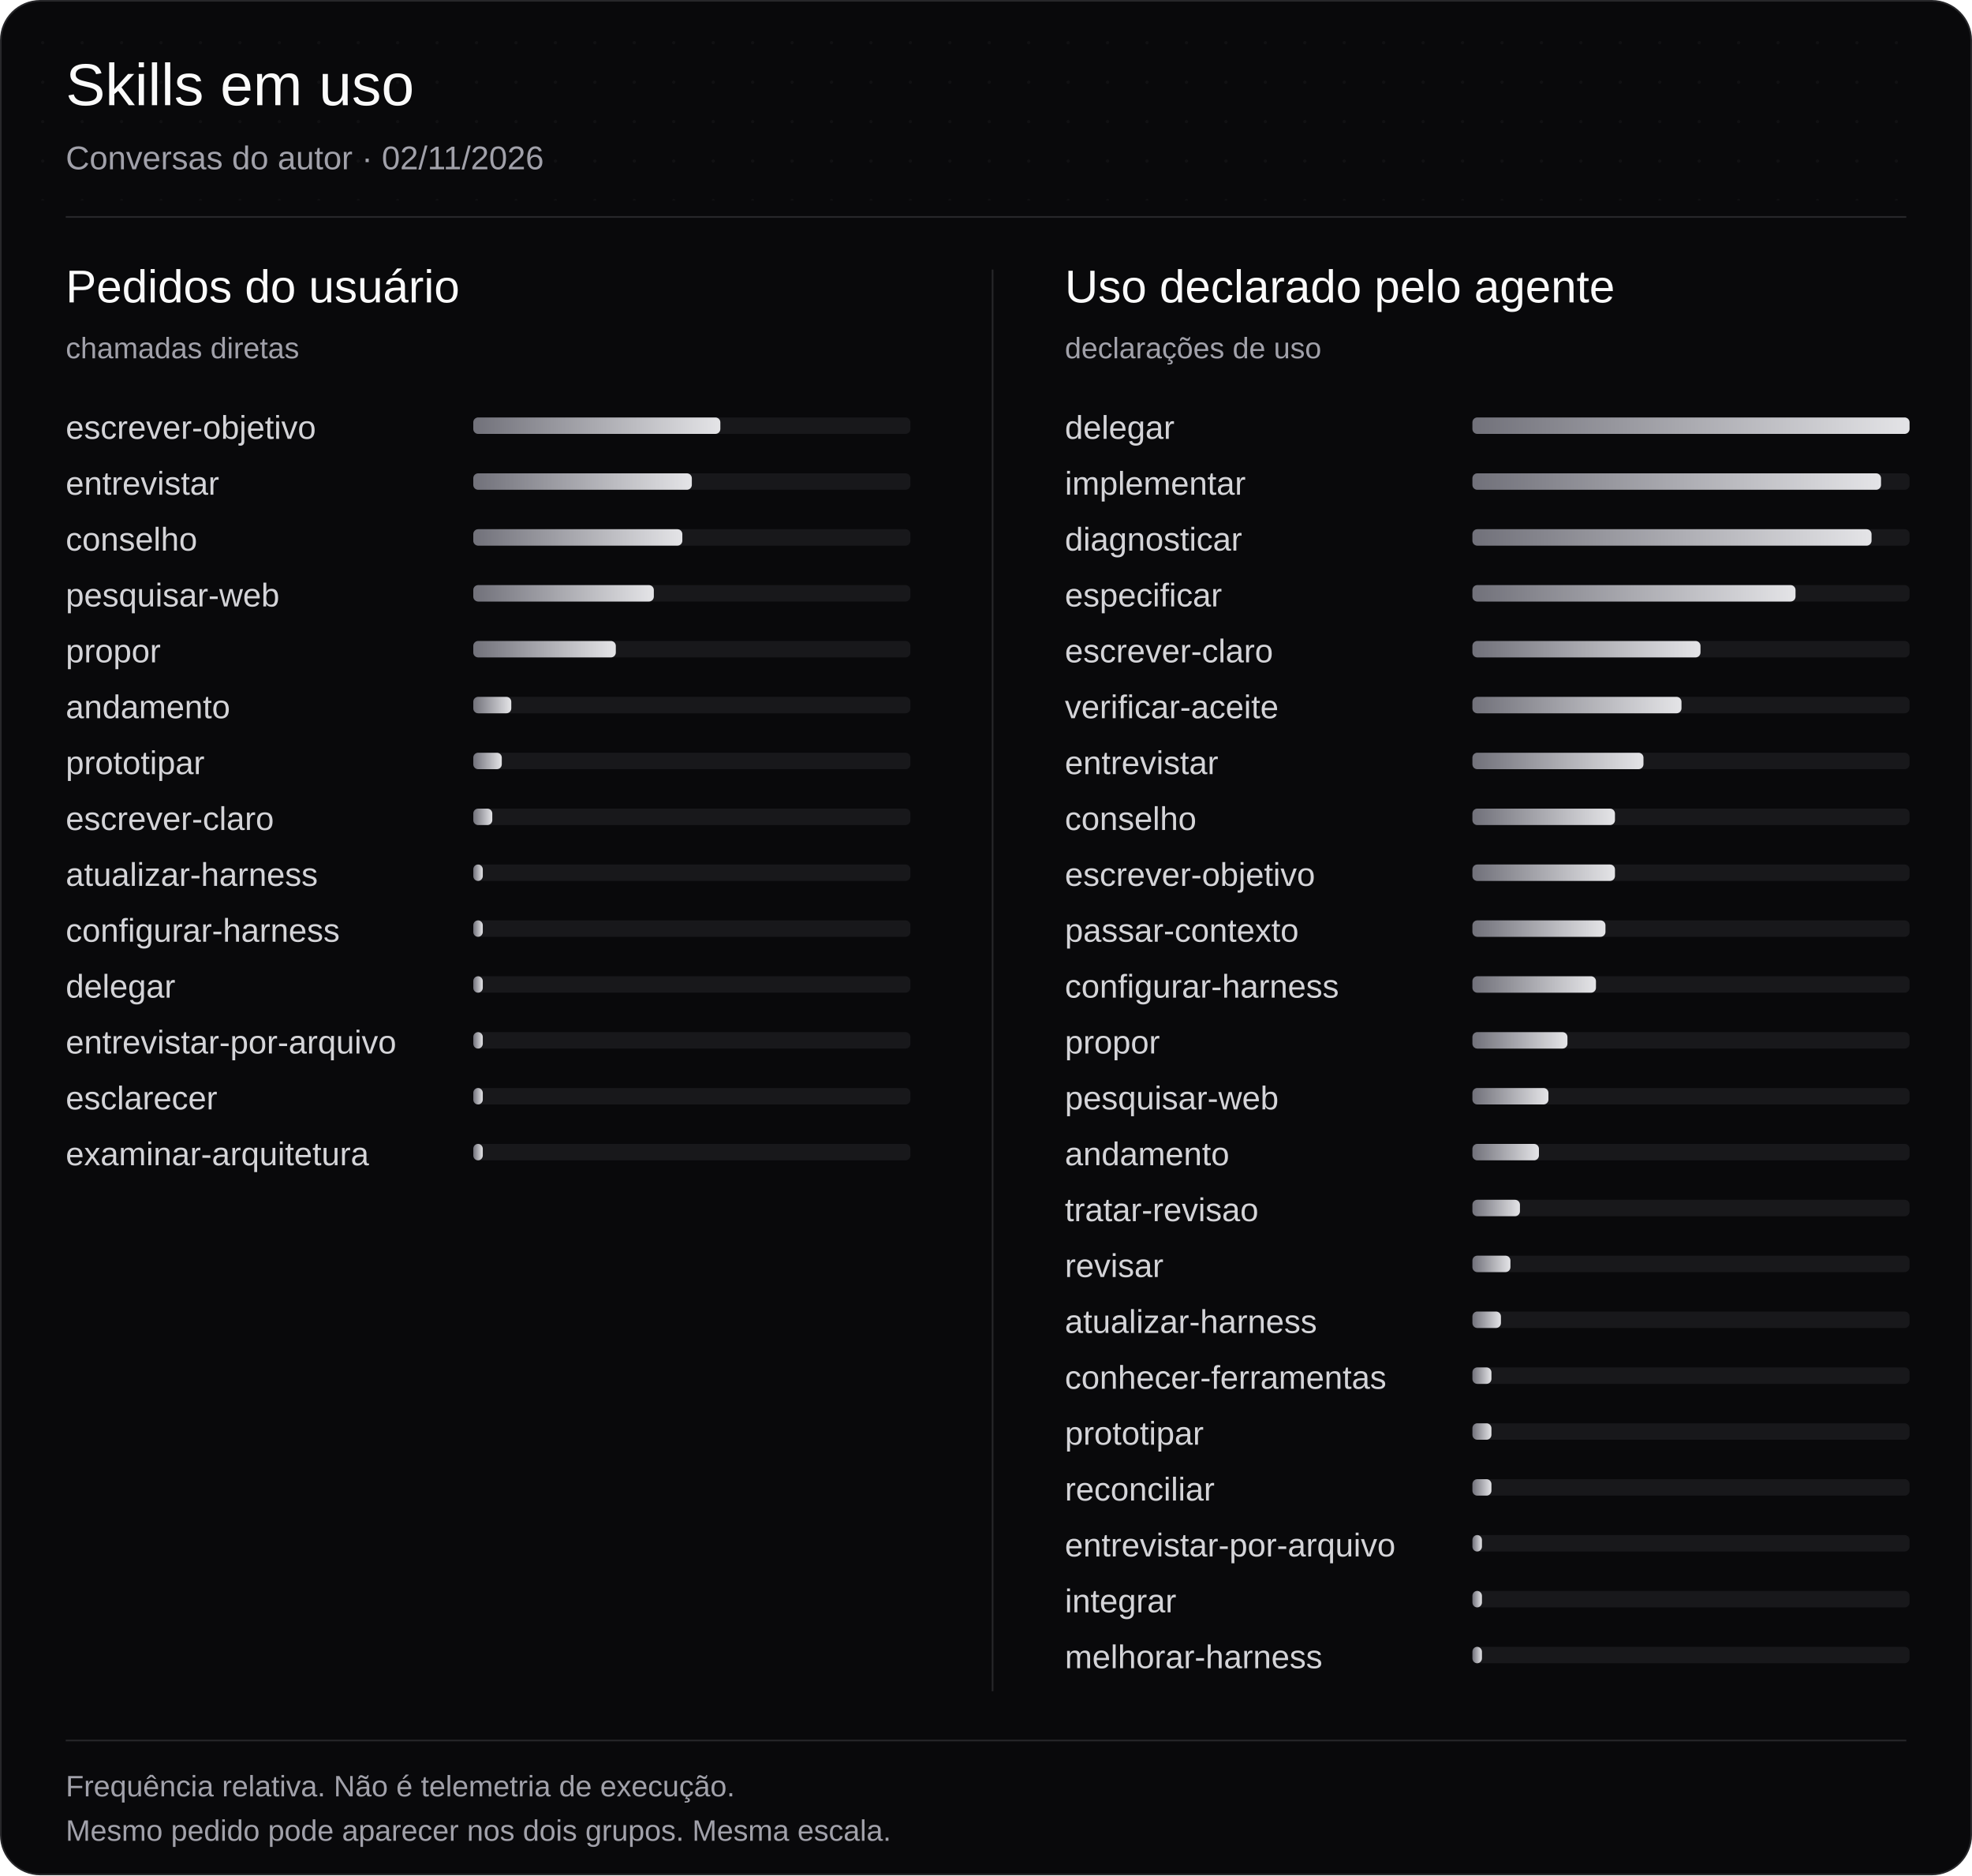
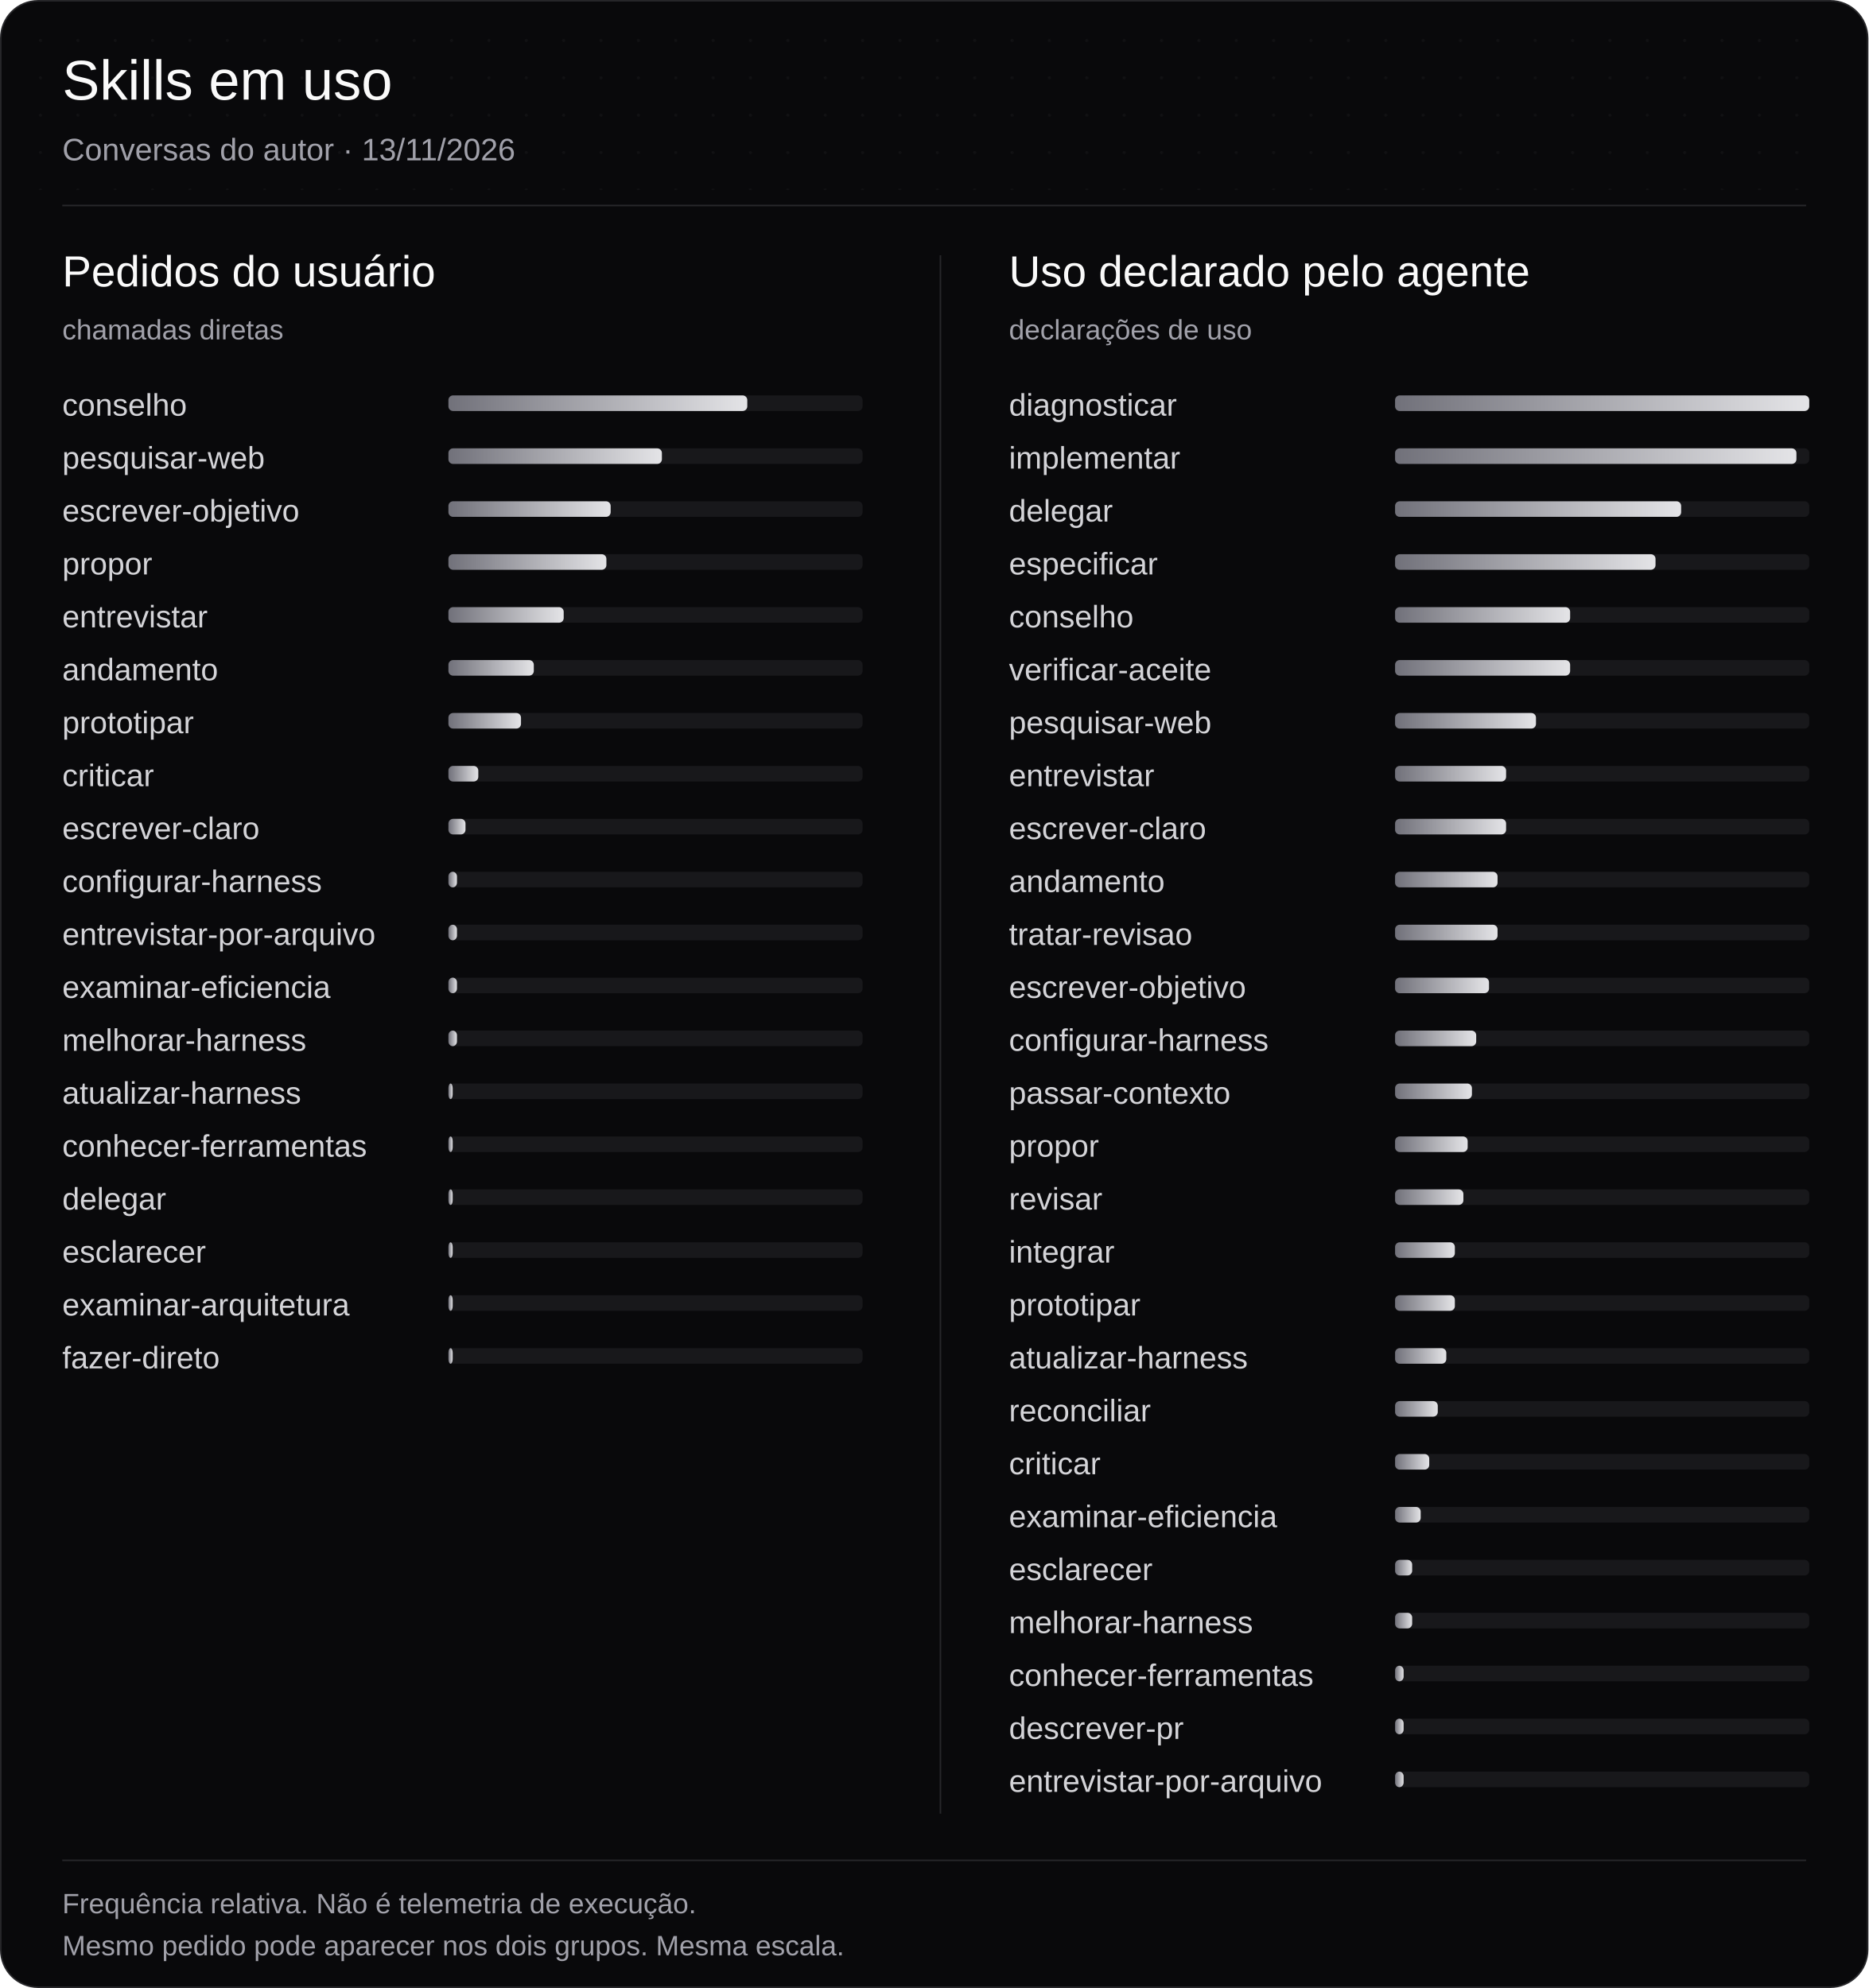
- <svg xmlns="http://www.w3.org/2000/svg" width="1200" height="1141" viewBox="0 0 1200 1141" role="img" aria-labelledby="title desc">
+ <svg xmlns="http://www.w3.org/2000/svg" width="1200" height="1277" viewBox="0 0 1200 1277" role="img" aria-labelledby="title desc">
  <defs>
    <linearGradient id="bar">
      <stop stop-color="#71717a" />
      <stop offset="1" stop-color="#e4e4e7" />
    </linearGradient>
    <pattern id="dots" width="24" height="24" patternUnits="userSpaceOnUse">
      <circle cx="2" cy="2" r="1" fill="#fafafa" fill-opacity="0.035" />
    </pattern>
  </defs>
  <style>text { font-family: ui-sans-serif, system-ui, -apple-system, "Segoe UI", Arial, sans-serif; font-variant-numeric: tabular-nums; }</style>
-   <rect x="0.5" y="0.5" width="1199" height="1140" rx="24" fill="#09090b" stroke="#27272a" />
+   <rect x="0.5" y="0.5" width="1199" height="1276" rx="24" fill="#09090b" stroke="#27272a" />
  <rect x="24" y="16" width="1152" height="106" fill="url(#dots)" />
  <text x="40" y="64" font-size="36" fill="#fafafa" text-anchor="start" font-weight="500">Skills em uso</text>
-   <text x="40" y="103" font-size="20" fill="#a1a1aa" text-anchor="start" font-weight="400">Conversas do autor · 02/11/2026</text>
+   <text x="40" y="103" font-size="20" fill="#a1a1aa" text-anchor="start" font-weight="400">Conversas do autor · 13/11/2026</text>
  <path d="M40 132 H1160" stroke="#27272a" />
-   <path d="M604 164 V1029" stroke="#27272a" />
+   <path d="M604 164 V1165" stroke="#27272a" />
  <text x="40" y="184" font-size="28" fill="#fafafa" text-anchor="start" font-weight="500">Pedidos do usuário</text>
  <text x="40" y="218" font-size="18" fill="#a1a1aa" text-anchor="start" font-weight="400">chamadas diretas</text>
-   <text x="40" y="267" font-size="20" fill="#d4d4d8" text-anchor="start" font-weight="400">escrever-objetivo</text>
+   <text x="40" y="267" font-size="20" fill="#d4d4d8" text-anchor="start" font-weight="400">conselho</text>
  <rect x="288" y="254" width="266" height="10" rx="3" fill="#18181b" />
-   <rect x="288" y="254" width="150.348" height="10" rx="3" fill="url(#bar)" />
-   <text x="40" y="301" font-size="20" fill="#d4d4d8" text-anchor="start" font-weight="400">entrevistar</text>
+   <rect x="288" y="254" width="191.959" height="10" rx="3" fill="url(#bar)" />
+   <text x="40" y="301" font-size="20" fill="#d4d4d8" text-anchor="start" font-weight="400">pesquisar-web</text>
  <rect x="288" y="288" width="266" height="10" rx="3" fill="#18181b" />
-   <rect x="288" y="288" width="133.000" height="10" rx="3" fill="url(#bar)" />
-   <text x="40" y="335" font-size="20" fill="#d4d4d8" text-anchor="start" font-weight="400">conselho</text>
+   <rect x="288" y="288" width="137.113" height="10" rx="3" fill="url(#bar)" />
+   <text x="40" y="335" font-size="20" fill="#d4d4d8" text-anchor="start" font-weight="400">escrever-objetivo</text>
  <rect x="288" y="322" width="266" height="10" rx="3" fill="#18181b" />
-   <rect x="288" y="322" width="127.217" height="10" rx="3" fill="url(#bar)" />
-   <text x="40" y="369" font-size="20" fill="#d4d4d8" text-anchor="start" font-weight="400">pesquisar-web</text>
+   <rect x="288" y="322" width="104.206" height="10" rx="3" fill="url(#bar)" />
+   <text x="40" y="369" font-size="20" fill="#d4d4d8" text-anchor="start" font-weight="400">propor</text>
  <rect x="288" y="356" width="266" height="10" rx="3" fill="#18181b" />
-   <rect x="288" y="356" width="109.870" height="10" rx="3" fill="url(#bar)" />
-   <text x="40" y="403" font-size="20" fill="#d4d4d8" text-anchor="start" font-weight="400">propor</text>
+   <rect x="288" y="356" width="101.464" height="10" rx="3" fill="url(#bar)" />
+   <text x="40" y="403" font-size="20" fill="#d4d4d8" text-anchor="start" font-weight="400">entrevistar</text>
  <rect x="288" y="390" width="266" height="10" rx="3" fill="#18181b" />
-   <rect x="288" y="390" width="86.739" height="10" rx="3" fill="url(#bar)" />
+   <rect x="288" y="390" width="74.041" height="10" rx="3" fill="url(#bar)" />
  <text x="40" y="437" font-size="20" fill="#d4d4d8" text-anchor="start" font-weight="400">andamento</text>
  <rect x="288" y="424" width="266" height="10" rx="3" fill="#18181b" />
-   <rect x="288" y="424" width="23.130" height="10" rx="3" fill="url(#bar)" />
+   <rect x="288" y="424" width="54.845" height="10" rx="3" fill="url(#bar)" />
  <text x="40" y="471" font-size="20" fill="#d4d4d8" text-anchor="start" font-weight="400">prototipar</text>
  <rect x="288" y="458" width="266" height="10" rx="3" fill="#18181b" />
-   <rect x="288" y="458" width="17.348" height="10" rx="3" fill="url(#bar)" />
-   <text x="40" y="505" font-size="20" fill="#d4d4d8" text-anchor="start" font-weight="400">escrever-claro</text>
+   <rect x="288" y="458" width="46.619" height="10" rx="3" fill="url(#bar)" />
+   <text x="40" y="505" font-size="20" fill="#d4d4d8" text-anchor="start" font-weight="400">criticar</text>
  <rect x="288" y="492" width="266" height="10" rx="3" fill="#18181b" />
-   <rect x="288" y="492" width="11.565" height="10" rx="3" fill="url(#bar)" />
-   <text x="40" y="539" font-size="20" fill="#d4d4d8" text-anchor="start" font-weight="400">atualizar-harness</text>
+   <rect x="288" y="492" width="19.196" height="10" rx="3" fill="url(#bar)" />
+   <text x="40" y="539" font-size="20" fill="#d4d4d8" text-anchor="start" font-weight="400">escrever-claro</text>
  <rect x="288" y="526" width="266" height="10" rx="3" fill="#18181b" />
-   <rect x="288" y="526" width="5.783" height="10" rx="3" fill="url(#bar)" />
+   <rect x="288" y="526" width="10.969" height="10" rx="3" fill="url(#bar)" />
  <text x="40" y="573" font-size="20" fill="#d4d4d8" text-anchor="start" font-weight="400">configurar-harness</text>
  <rect x="288" y="560" width="266" height="10" rx="3" fill="#18181b" />
-   <rect x="288" y="560" width="5.783" height="10" rx="3" fill="url(#bar)" />
-   <text x="40" y="607" font-size="20" fill="#d4d4d8" text-anchor="start" font-weight="400">delegar</text>
+   <rect x="288" y="560" width="5.485" height="10" rx="3" fill="url(#bar)" />
+   <text x="40" y="607" font-size="20" fill="#d4d4d8" text-anchor="start" font-weight="400">entrevistar-por-arquivo</text>
  <rect x="288" y="594" width="266" height="10" rx="3" fill="#18181b" />
-   <rect x="288" y="594" width="5.783" height="10" rx="3" fill="url(#bar)" />
-   <text x="40" y="641" font-size="20" fill="#d4d4d8" text-anchor="start" font-weight="400">entrevistar-por-arquivo</text>
+   <rect x="288" y="594" width="5.485" height="10" rx="3" fill="url(#bar)" />
+   <text x="40" y="641" font-size="20" fill="#d4d4d8" text-anchor="start" font-weight="400">examinar-eficiencia</text>
  <rect x="288" y="628" width="266" height="10" rx="3" fill="#18181b" />
-   <rect x="288" y="628" width="5.783" height="10" rx="3" fill="url(#bar)" />
-   <text x="40" y="675" font-size="20" fill="#d4d4d8" text-anchor="start" font-weight="400">esclarecer</text>
+   <rect x="288" y="628" width="5.485" height="10" rx="3" fill="url(#bar)" />
+   <text x="40" y="675" font-size="20" fill="#d4d4d8" text-anchor="start" font-weight="400">melhorar-harness</text>
  <rect x="288" y="662" width="266" height="10" rx="3" fill="#18181b" />
-   <rect x="288" y="662" width="5.783" height="10" rx="3" fill="url(#bar)" />
-   <text x="40" y="709" font-size="20" fill="#d4d4d8" text-anchor="start" font-weight="400">examinar-arquitetura</text>
+   <rect x="288" y="662" width="5.485" height="10" rx="3" fill="url(#bar)" />
+   <text x="40" y="709" font-size="20" fill="#d4d4d8" text-anchor="start" font-weight="400">atualizar-harness</text>
  <rect x="288" y="696" width="266" height="10" rx="3" fill="#18181b" />
-   <rect x="288" y="696" width="5.783" height="10" rx="3" fill="url(#bar)" />
+   <rect x="288" y="696" width="2.742" height="10" rx="3" fill="url(#bar)" />
+   <text x="40" y="743" font-size="20" fill="#d4d4d8" text-anchor="start" font-weight="400">conhecer-ferramentas</text>
+   <rect x="288" y="730" width="266" height="10" rx="3" fill="#18181b" />
+   <rect x="288" y="730" width="2.742" height="10" rx="3" fill="url(#bar)" />
+   <text x="40" y="777" font-size="20" fill="#d4d4d8" text-anchor="start" font-weight="400">delegar</text>
+   <rect x="288" y="764" width="266" height="10" rx="3" fill="#18181b" />
+   <rect x="288" y="764" width="2.742" height="10" rx="3" fill="url(#bar)" />
+   <text x="40" y="811" font-size="20" fill="#d4d4d8" text-anchor="start" font-weight="400">esclarecer</text>
+   <rect x="288" y="798" width="266" height="10" rx="3" fill="#18181b" />
+   <rect x="288" y="798" width="2.742" height="10" rx="3" fill="url(#bar)" />
+   <text x="40" y="845" font-size="20" fill="#d4d4d8" text-anchor="start" font-weight="400">examinar-arquitetura</text>
+   <rect x="288" y="832" width="266" height="10" rx="3" fill="#18181b" />
+   <rect x="288" y="832" width="2.742" height="10" rx="3" fill="url(#bar)" />
+   <text x="40" y="879" font-size="20" fill="#d4d4d8" text-anchor="start" font-weight="400">fazer-direto</text>
+   <rect x="288" y="866" width="266" height="10" rx="3" fill="#18181b" />
+   <rect x="288" y="866" width="2.742" height="10" rx="3" fill="url(#bar)" />
  <text x="648" y="184" font-size="28" fill="#fafafa" text-anchor="start" font-weight="500">Uso declarado pelo agente</text>
  <text x="648" y="218" font-size="18" fill="#a1a1aa" text-anchor="start" font-weight="400">declarações de uso</text>
-   <text x="648" y="267" font-size="20" fill="#d4d4d8" text-anchor="start" font-weight="400">delegar</text>
+   <text x="648" y="267" font-size="20" fill="#d4d4d8" text-anchor="start" font-weight="400">diagnosticar</text>
  <rect x="896" y="254" width="266" height="10" rx="3" fill="#18181b" />
  <rect x="896" y="254" width="266.000" height="10" rx="3" fill="url(#bar)" />
  <text x="648" y="301" font-size="20" fill="#d4d4d8" text-anchor="start" font-weight="400">implementar</text>
  <rect x="896" y="288" width="266" height="10" rx="3" fill="#18181b" />
-   <rect x="896" y="288" width="248.652" height="10" rx="3" fill="url(#bar)" />
-   <text x="648" y="335" font-size="20" fill="#d4d4d8" text-anchor="start" font-weight="400">diagnosticar</text>
+   <rect x="896" y="288" width="257.773" height="10" rx="3" fill="url(#bar)" />
+   <text x="648" y="335" font-size="20" fill="#d4d4d8" text-anchor="start" font-weight="400">delegar</text>
  <rect x="896" y="322" width="266" height="10" rx="3" fill="#18181b" />
-   <rect x="896" y="322" width="242.870" height="10" rx="3" fill="url(#bar)" />
+   <rect x="896" y="322" width="183.732" height="10" rx="3" fill="url(#bar)" />
  <text x="648" y="369" font-size="20" fill="#d4d4d8" text-anchor="start" font-weight="400">especificar</text>
  <rect x="896" y="356" width="266" height="10" rx="3" fill="#18181b" />
-   <rect x="896" y="356" width="196.609" height="10" rx="3" fill="url(#bar)" />
-   <text x="648" y="403" font-size="20" fill="#d4d4d8" text-anchor="start" font-weight="400">escrever-claro</text>
+   <rect x="896" y="356" width="167.278" height="10" rx="3" fill="url(#bar)" />
+   <text x="648" y="403" font-size="20" fill="#d4d4d8" text-anchor="start" font-weight="400">conselho</text>
  <rect x="896" y="390" width="266" height="10" rx="3" fill="#18181b" />
-   <rect x="896" y="390" width="138.783" height="10" rx="3" fill="url(#bar)" />
+   <rect x="896" y="390" width="112.433" height="10" rx="3" fill="url(#bar)" />
  <text x="648" y="437" font-size="20" fill="#d4d4d8" text-anchor="start" font-weight="400">verificar-aceite</text>
  <rect x="896" y="424" width="266" height="10" rx="3" fill="#18181b" />
-   <rect x="896" y="424" width="127.217" height="10" rx="3" fill="url(#bar)" />
-   <text x="648" y="471" font-size="20" fill="#d4d4d8" text-anchor="start" font-weight="400">entrevistar</text>
+   <rect x="896" y="424" width="112.433" height="10" rx="3" fill="url(#bar)" />
+   <text x="648" y="471" font-size="20" fill="#d4d4d8" text-anchor="start" font-weight="400">pesquisar-web</text>
  <rect x="896" y="458" width="266" height="10" rx="3" fill="#18181b" />
-   <rect x="896" y="458" width="104.087" height="10" rx="3" fill="url(#bar)" />
-   <text x="648" y="505" font-size="20" fill="#d4d4d8" text-anchor="start" font-weight="400">conselho</text>
+   <rect x="896" y="458" width="90.495" height="10" rx="3" fill="url(#bar)" />
+   <text x="648" y="505" font-size="20" fill="#d4d4d8" text-anchor="start" font-weight="400">entrevistar</text>
  <rect x="896" y="492" width="266" height="10" rx="3" fill="#18181b" />
-   <rect x="896" y="492" width="86.739" height="10" rx="3" fill="url(#bar)" />
-   <text x="648" y="539" font-size="20" fill="#d4d4d8" text-anchor="start" font-weight="400">escrever-objetivo</text>
+   <rect x="896" y="492" width="71.299" height="10" rx="3" fill="url(#bar)" />
+   <text x="648" y="539" font-size="20" fill="#d4d4d8" text-anchor="start" font-weight="400">escrever-claro</text>
  <rect x="896" y="526" width="266" height="10" rx="3" fill="#18181b" />
-   <rect x="896" y="526" width="86.739" height="10" rx="3" fill="url(#bar)" />
-   <text x="648" y="573" font-size="20" fill="#d4d4d8" text-anchor="start" font-weight="400">passar-contexto</text>
+   <rect x="896" y="526" width="71.299" height="10" rx="3" fill="url(#bar)" />
+   <text x="648" y="573" font-size="20" fill="#d4d4d8" text-anchor="start" font-weight="400">andamento</text>
  <rect x="896" y="560" width="266" height="10" rx="3" fill="#18181b" />
-   <rect x="896" y="560" width="80.957" height="10" rx="3" fill="url(#bar)" />
-   <text x="648" y="607" font-size="20" fill="#d4d4d8" text-anchor="start" font-weight="400">configurar-harness</text>
+   <rect x="896" y="560" width="65.814" height="10" rx="3" fill="url(#bar)" />
+   <text x="648" y="607" font-size="20" fill="#d4d4d8" text-anchor="start" font-weight="400">tratar-revisao</text>
  <rect x="896" y="594" width="266" height="10" rx="3" fill="#18181b" />
-   <rect x="896" y="594" width="75.174" height="10" rx="3" fill="url(#bar)" />
-   <text x="648" y="641" font-size="20" fill="#d4d4d8" text-anchor="start" font-weight="400">propor</text>
+   <rect x="896" y="594" width="65.814" height="10" rx="3" fill="url(#bar)" />
+   <text x="648" y="641" font-size="20" fill="#d4d4d8" text-anchor="start" font-weight="400">escrever-objetivo</text>
  <rect x="896" y="628" width="266" height="10" rx="3" fill="#18181b" />
-   <rect x="896" y="628" width="57.826" height="10" rx="3" fill="url(#bar)" />
-   <text x="648" y="675" font-size="20" fill="#d4d4d8" text-anchor="start" font-weight="400">pesquisar-web</text>
+   <rect x="896" y="628" width="60.330" height="10" rx="3" fill="url(#bar)" />
+   <text x="648" y="675" font-size="20" fill="#d4d4d8" text-anchor="start" font-weight="400">configurar-harness</text>
  <rect x="896" y="662" width="266" height="10" rx="3" fill="#18181b" />
-   <rect x="896" y="662" width="46.261" height="10" rx="3" fill="url(#bar)" />
-   <text x="648" y="709" font-size="20" fill="#d4d4d8" text-anchor="start" font-weight="400">andamento</text>
+   <rect x="896" y="662" width="52.103" height="10" rx="3" fill="url(#bar)" />
+   <text x="648" y="709" font-size="20" fill="#d4d4d8" text-anchor="start" font-weight="400">passar-contexto</text>
  <rect x="896" y="696" width="266" height="10" rx="3" fill="#18181b" />
-   <rect x="896" y="696" width="40.478" height="10" rx="3" fill="url(#bar)" />
-   <text x="648" y="743" font-size="20" fill="#d4d4d8" text-anchor="start" font-weight="400">tratar-revisao</text>
+   <rect x="896" y="696" width="49.361" height="10" rx="3" fill="url(#bar)" />
+   <text x="648" y="743" font-size="20" fill="#d4d4d8" text-anchor="start" font-weight="400">propor</text>
  <rect x="896" y="730" width="266" height="10" rx="3" fill="#18181b" />
-   <rect x="896" y="730" width="28.913" height="10" rx="3" fill="url(#bar)" />
+   <rect x="896" y="730" width="46.619" height="10" rx="3" fill="url(#bar)" />
  <text x="648" y="777" font-size="20" fill="#d4d4d8" text-anchor="start" font-weight="400">revisar</text>
  <rect x="896" y="764" width="266" height="10" rx="3" fill="#18181b" />
-   <rect x="896" y="764" width="23.130" height="10" rx="3" fill="url(#bar)" />
-   <text x="648" y="811" font-size="20" fill="#d4d4d8" text-anchor="start" font-weight="400">atualizar-harness</text>
+   <rect x="896" y="764" width="43.876" height="10" rx="3" fill="url(#bar)" />
+   <text x="648" y="811" font-size="20" fill="#d4d4d8" text-anchor="start" font-weight="400">integrar</text>
  <rect x="896" y="798" width="266" height="10" rx="3" fill="#18181b" />
-   <rect x="896" y="798" width="17.348" height="10" rx="3" fill="url(#bar)" />
-   <text x="648" y="845" font-size="20" fill="#d4d4d8" text-anchor="start" font-weight="400">conhecer-ferramentas</text>
+   <rect x="896" y="798" width="38.392" height="10" rx="3" fill="url(#bar)" />
+   <text x="648" y="845" font-size="20" fill="#d4d4d8" text-anchor="start" font-weight="400">prototipar</text>
  <rect x="896" y="832" width="266" height="10" rx="3" fill="#18181b" />
-   <rect x="896" y="832" width="11.565" height="10" rx="3" fill="url(#bar)" />
-   <text x="648" y="879" font-size="20" fill="#d4d4d8" text-anchor="start" font-weight="400">prototipar</text>
+   <rect x="896" y="832" width="38.392" height="10" rx="3" fill="url(#bar)" />
+   <text x="648" y="879" font-size="20" fill="#d4d4d8" text-anchor="start" font-weight="400">atualizar-harness</text>
  <rect x="896" y="866" width="266" height="10" rx="3" fill="#18181b" />
-   <rect x="896" y="866" width="11.565" height="10" rx="3" fill="url(#bar)" />
+   <rect x="896" y="866" width="32.907" height="10" rx="3" fill="url(#bar)" />
  <text x="648" y="913" font-size="20" fill="#d4d4d8" text-anchor="start" font-weight="400">reconciliar</text>
  <rect x="896" y="900" width="266" height="10" rx="3" fill="#18181b" />
-   <rect x="896" y="900" width="11.565" height="10" rx="3" fill="url(#bar)" />
-   <text x="648" y="947" font-size="20" fill="#d4d4d8" text-anchor="start" font-weight="400">entrevistar-por-arquivo</text>
+   <rect x="896" y="900" width="27.423" height="10" rx="3" fill="url(#bar)" />
+   <text x="648" y="947" font-size="20" fill="#d4d4d8" text-anchor="start" font-weight="400">criticar</text>
  <rect x="896" y="934" width="266" height="10" rx="3" fill="#18181b" />
-   <rect x="896" y="934" width="5.783" height="10" rx="3" fill="url(#bar)" />
-   <text x="648" y="981" font-size="20" fill="#d4d4d8" text-anchor="start" font-weight="400">integrar</text>
+   <rect x="896" y="934" width="21.938" height="10" rx="3" fill="url(#bar)" />
+   <text x="648" y="981" font-size="20" fill="#d4d4d8" text-anchor="start" font-weight="400">examinar-eficiencia</text>
  <rect x="896" y="968" width="266" height="10" rx="3" fill="#18181b" />
-   <rect x="896" y="968" width="5.783" height="10" rx="3" fill="url(#bar)" />
-   <text x="648" y="1015" font-size="20" fill="#d4d4d8" text-anchor="start" font-weight="400">melhorar-harness</text>
+   <rect x="896" y="968" width="16.454" height="10" rx="3" fill="url(#bar)" />
+   <text x="648" y="1015" font-size="20" fill="#d4d4d8" text-anchor="start" font-weight="400">esclarecer</text>
  <rect x="896" y="1002" width="266" height="10" rx="3" fill="#18181b" />
-   <rect x="896" y="1002" width="5.783" height="10" rx="3" fill="url(#bar)" />
-   <path d="M40 1059 H1160" stroke="#27272a" />
-   <text x="40" y="1093" font-size="18" fill="#a1a1aa" text-anchor="start" font-weight="400">Frequência relativa. Não é telemetria de execução.</text>
-   <text x="40" y="1120" font-size="18" fill="#a1a1aa" text-anchor="start" font-weight="400">Mesmo pedido pode aparecer nos dois grupos. Mesma escala.</text>
+   <rect x="896" y="1002" width="10.969" height="10" rx="3" fill="url(#bar)" />
+   <text x="648" y="1049" font-size="20" fill="#d4d4d8" text-anchor="start" font-weight="400">melhorar-harness</text>
+   <rect x="896" y="1036" width="266" height="10" rx="3" fill="#18181b" />
+   <rect x="896" y="1036" width="10.969" height="10" rx="3" fill="url(#bar)" />
+   <text x="648" y="1083" font-size="20" fill="#d4d4d8" text-anchor="start" font-weight="400">conhecer-ferramentas</text>
+   <rect x="896" y="1070" width="266" height="10" rx="3" fill="#18181b" />
+   <rect x="896" y="1070" width="5.485" height="10" rx="3" fill="url(#bar)" />
+   <text x="648" y="1117" font-size="20" fill="#d4d4d8" text-anchor="start" font-weight="400">descrever-pr</text>
+   <rect x="896" y="1104" width="266" height="10" rx="3" fill="#18181b" />
+   <rect x="896" y="1104" width="5.485" height="10" rx="3" fill="url(#bar)" />
+   <text x="648" y="1151" font-size="20" fill="#d4d4d8" text-anchor="start" font-weight="400">entrevistar-por-arquivo</text>
+   <rect x="896" y="1138" width="266" height="10" rx="3" fill="#18181b" />
+   <rect x="896" y="1138" width="5.485" height="10" rx="3" fill="url(#bar)" />
+   <path d="M40 1195 H1160" stroke="#27272a" />
+   <text x="40" y="1229" font-size="18" fill="#a1a1aa" text-anchor="start" font-weight="400">Frequência relativa. Não é telemetria de execução.</text>
+   <text x="40" y="1256" font-size="18" fill="#a1a1aa" text-anchor="start" font-weight="400">Mesmo pedido pode aparecer nos dois grupos. Mesma escala.</text>
</svg>
